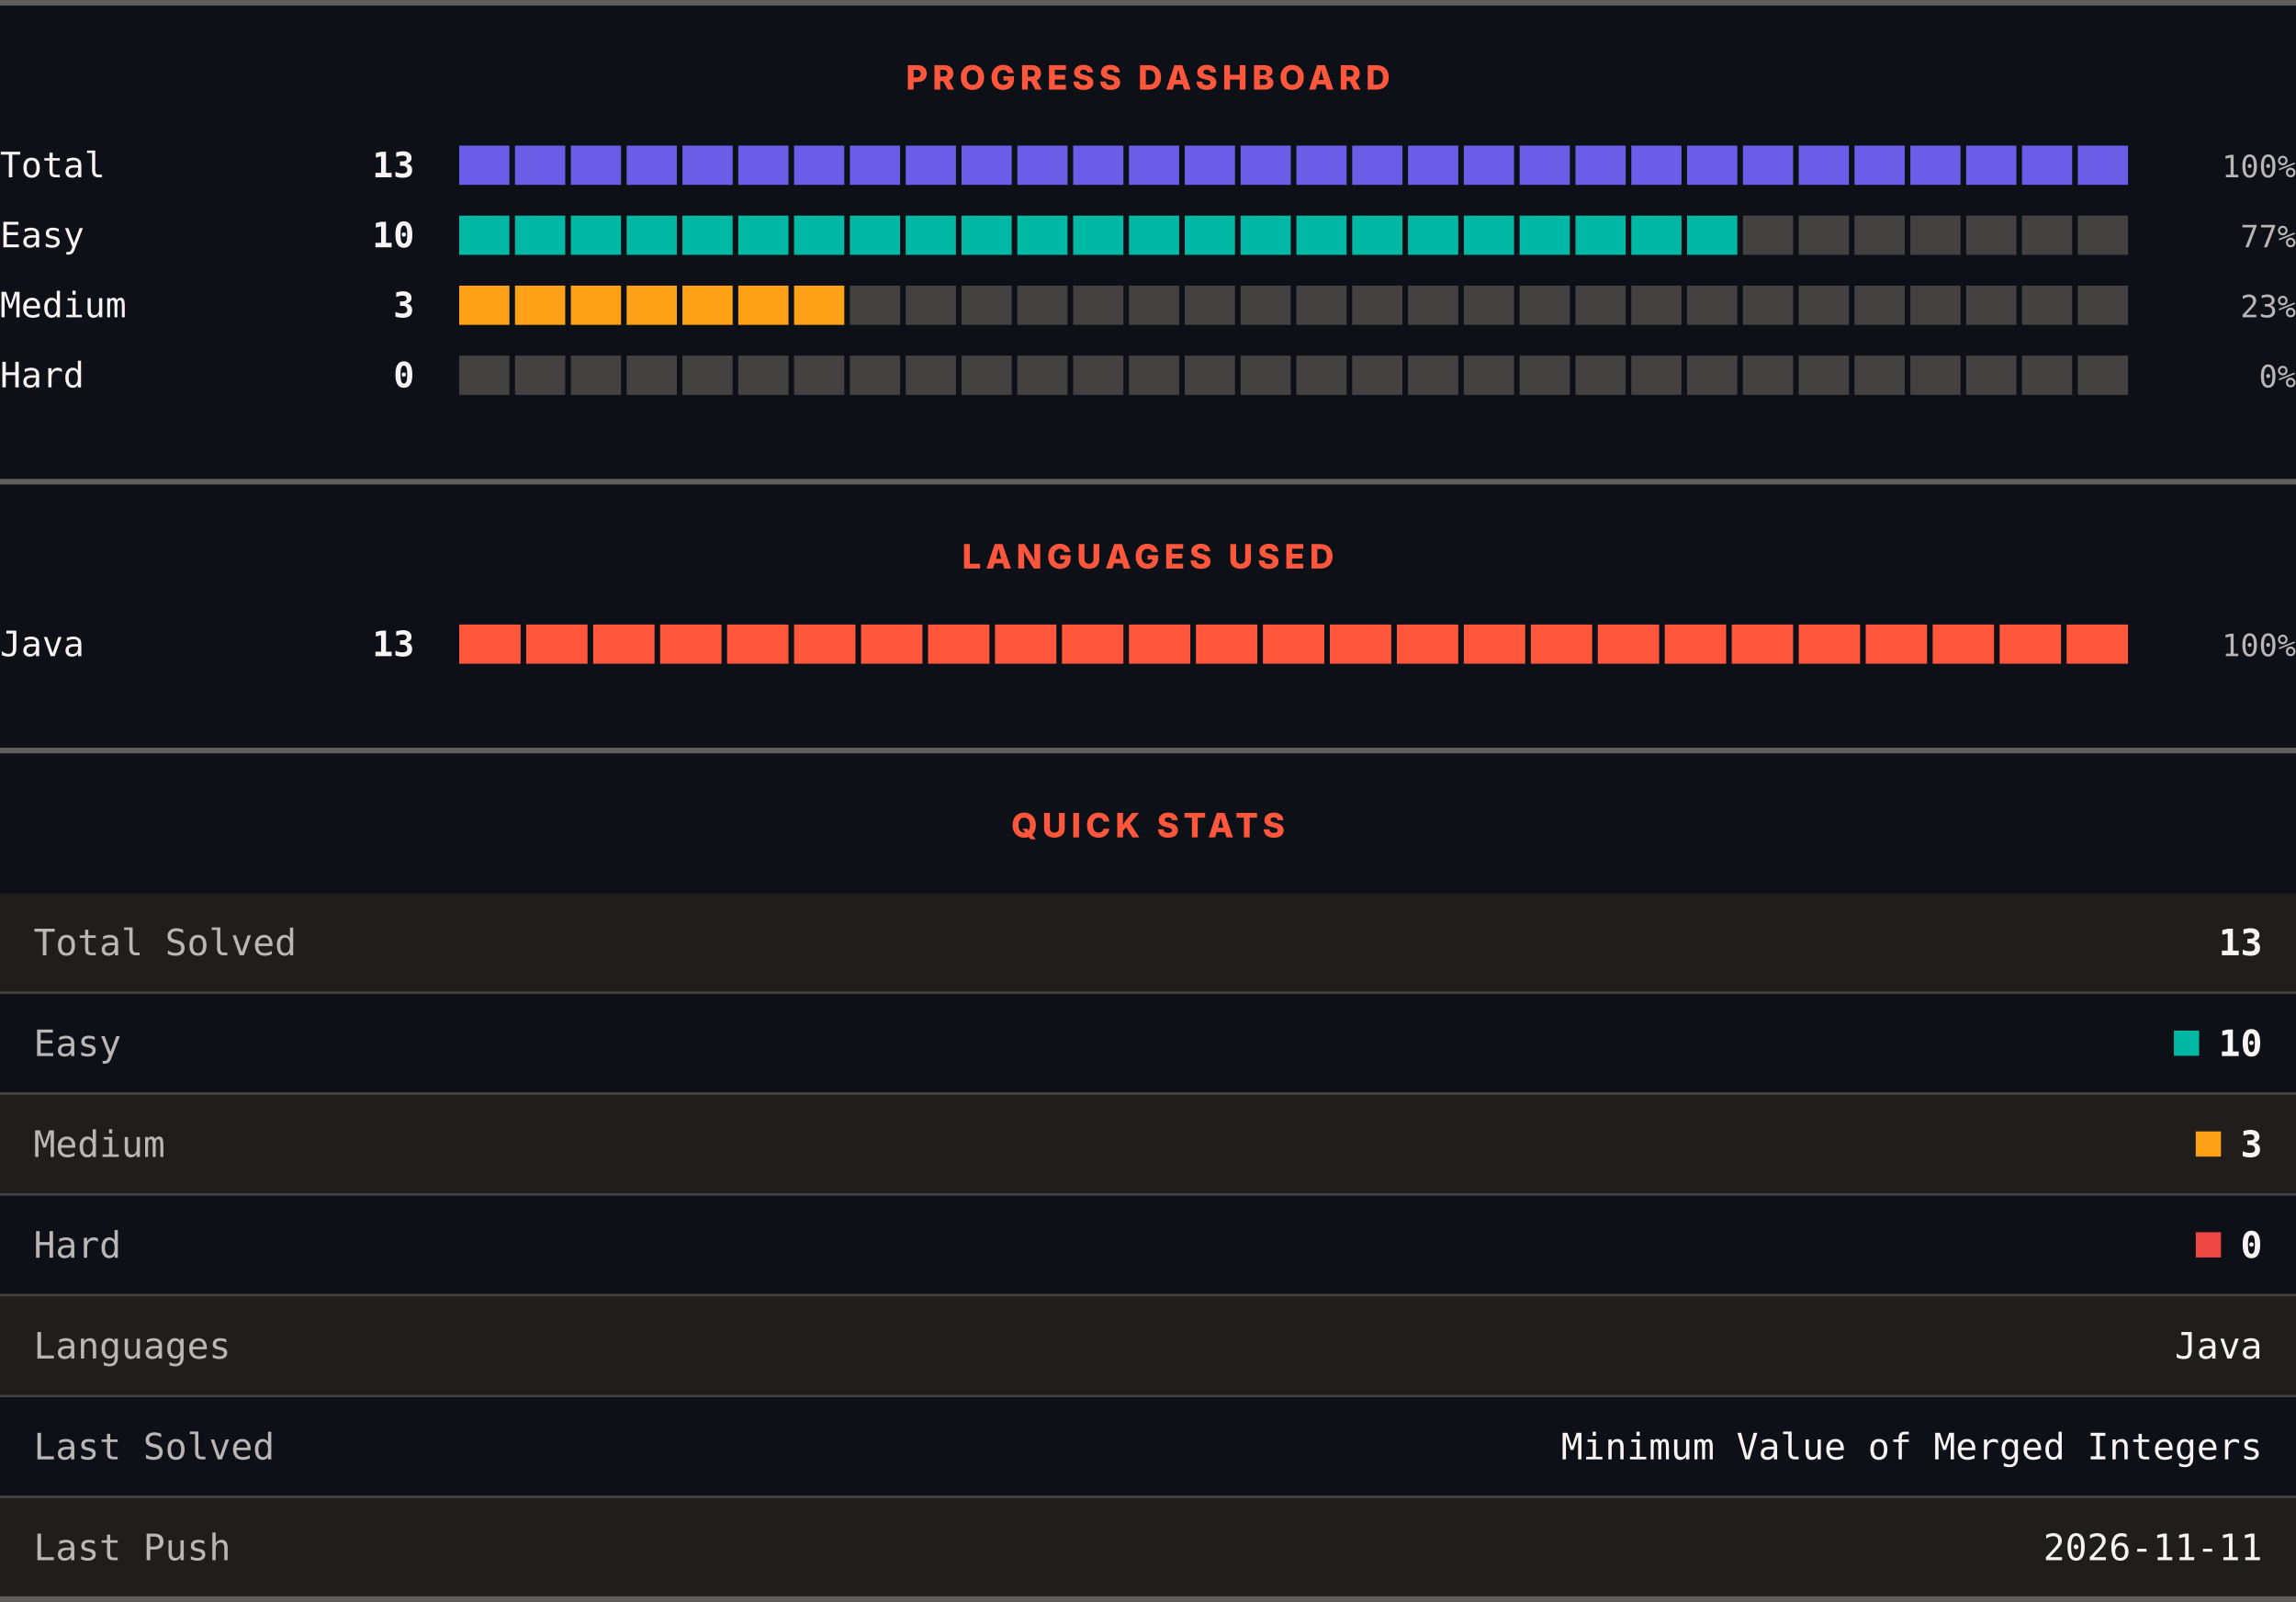
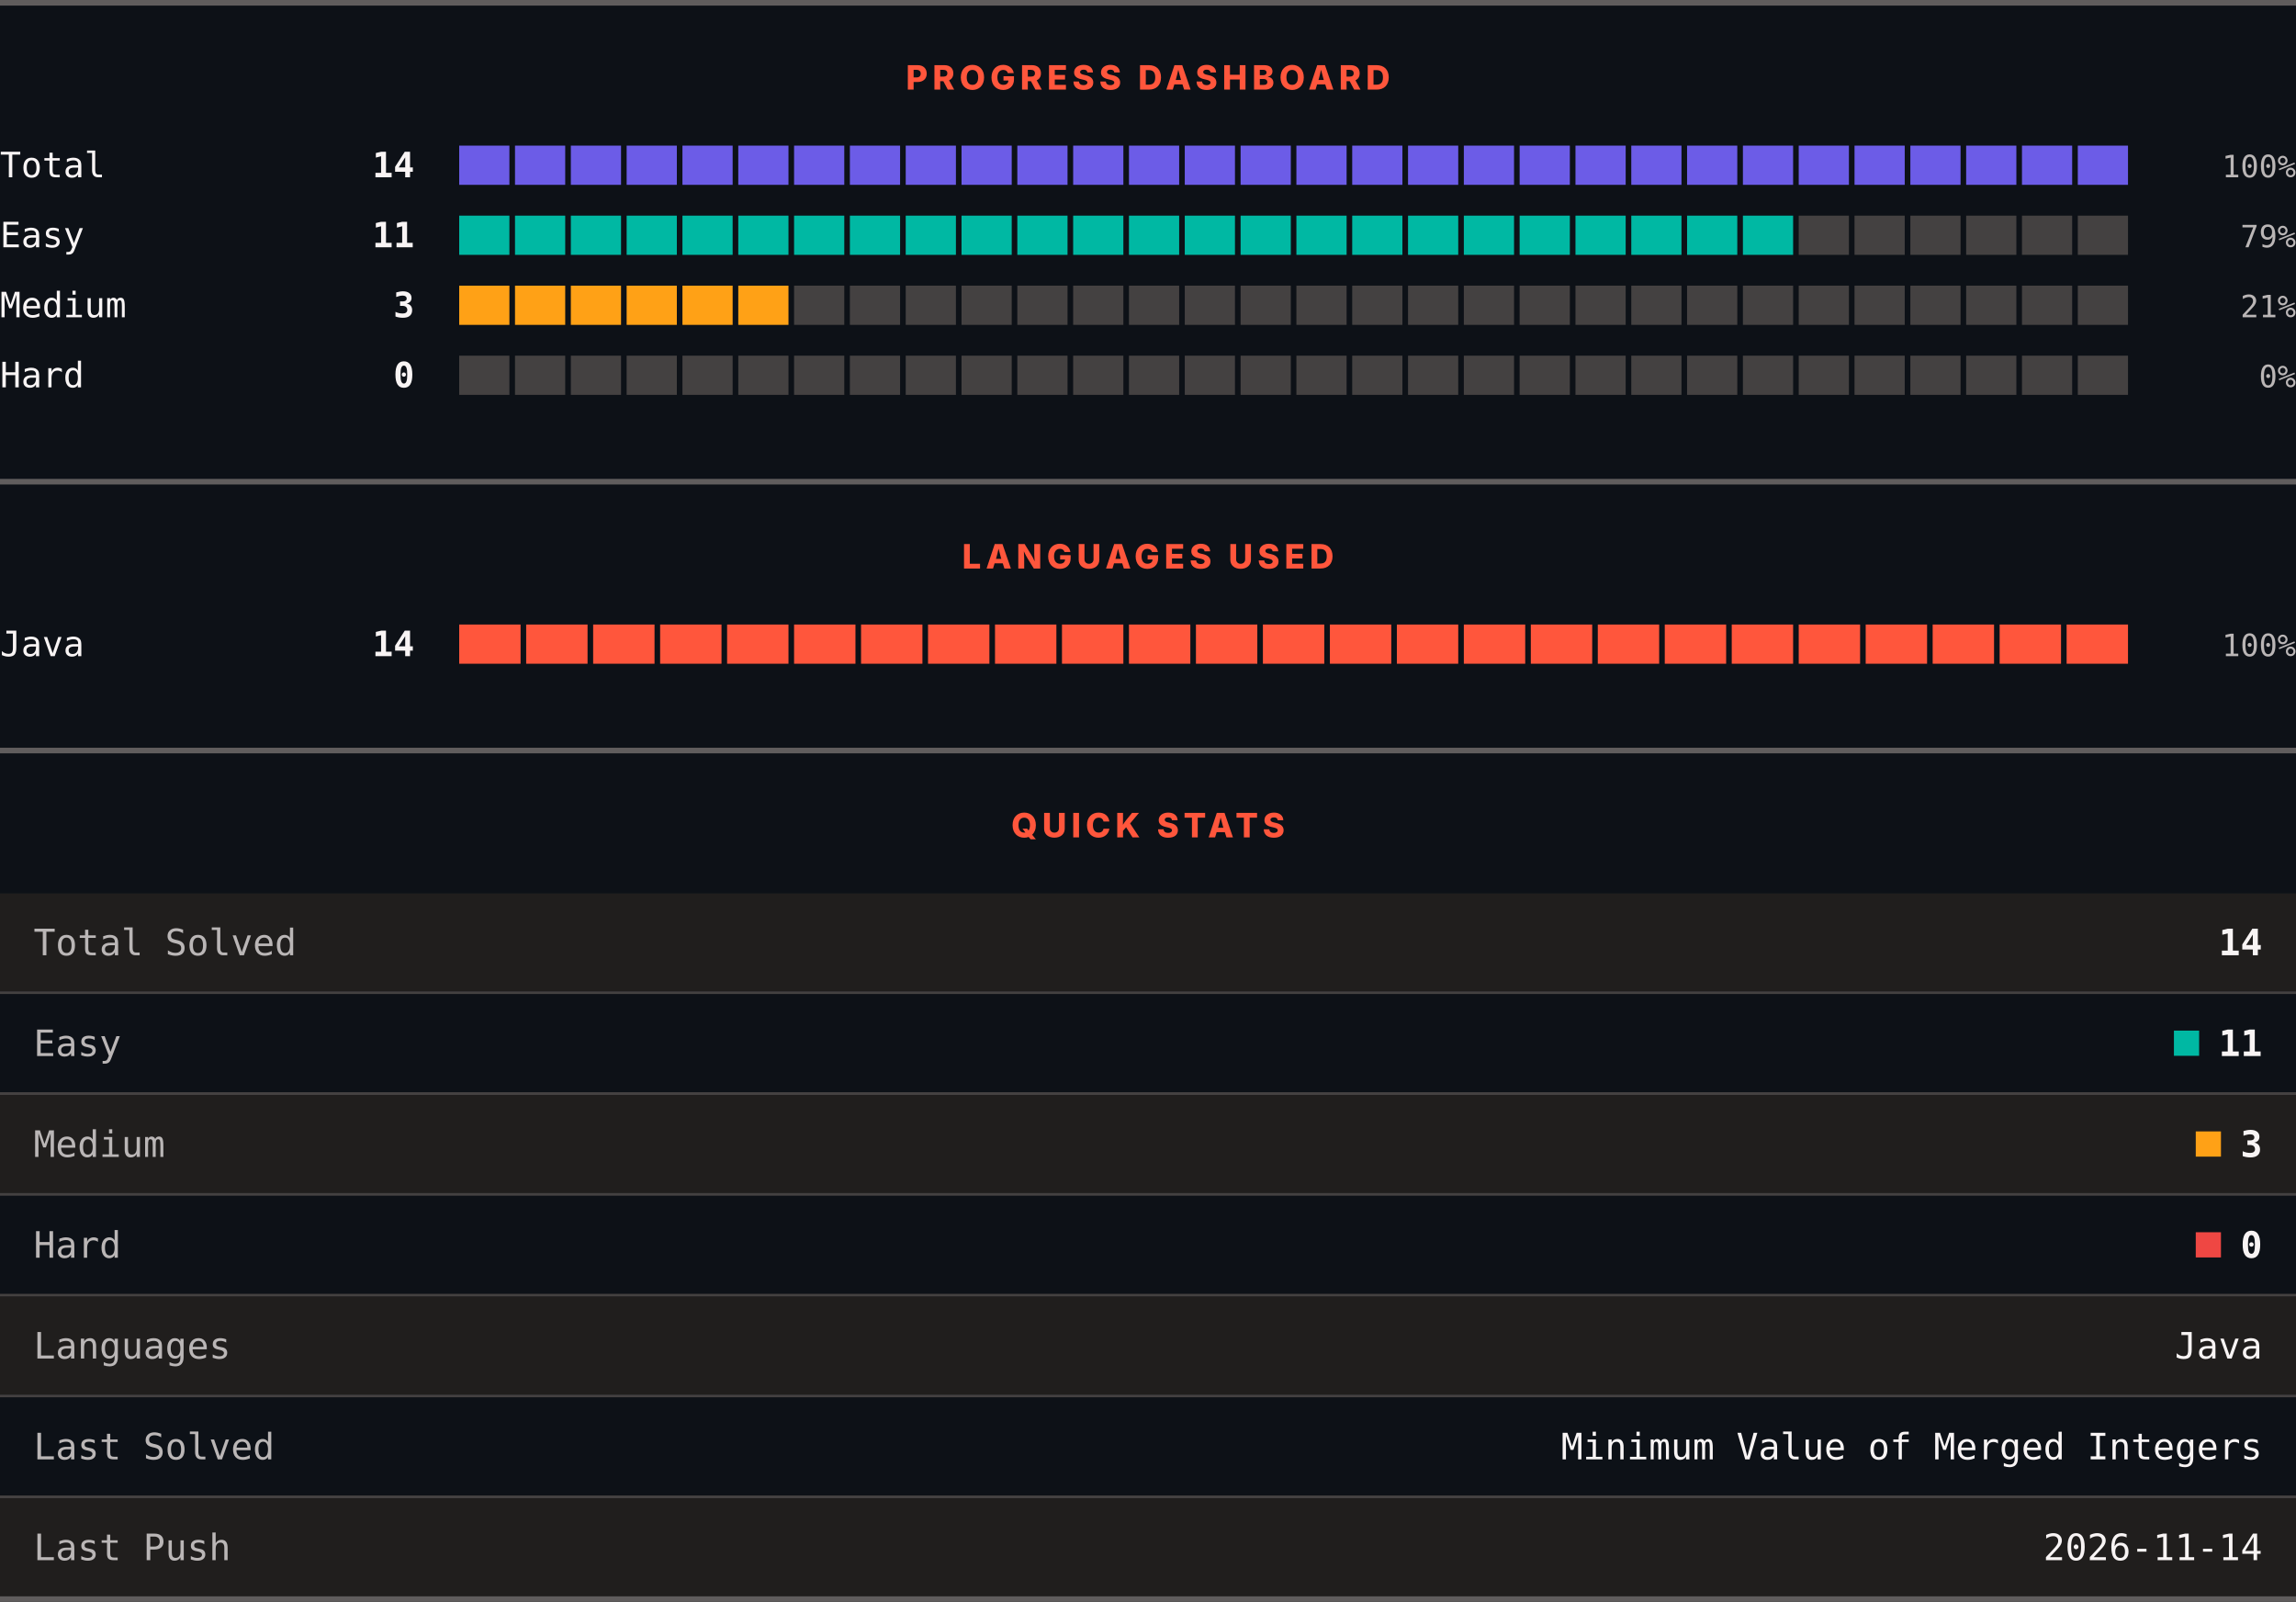
<svg xmlns="http://www.w3.org/2000/svg" width="820" height="572" viewBox="0 0 820 572" role="img" aria-label="LeetCode progress, languages and quick stats">
  <rect width="820" height="572" fill="#0d1117" />
  <rect x="0" y="0" width="820" height="2" fill="#605d5d" />
  <text x="410" y="32" text-anchor="middle" font-family="Archivo, system-ui, -apple-system, Segoe UI, sans-serif" font-size="12" font-weight="800" letter-spacing="1.68" fill="#ff563c">PROGRESS DASHBOARD</text>
  <text x="0" y="63.3" font-family="ui-monospace, SFMono-Regular, Menlo, Consolas, monospace" font-size="12.5" fill="#f8f4f4">Total</text>
-   <text x="148" y="63.3" text-anchor="end" font-family="ui-monospace, SFMono-Regular, Menlo, Consolas, monospace" font-size="12.5" font-weight="700" fill="#f8f4f4">13</text>
+   <text x="148" y="63.3" text-anchor="end" font-family="ui-monospace, SFMono-Regular, Menlo, Consolas, monospace" font-size="12.5" font-weight="700" fill="#f8f4f4">14</text>
  <rect x="164.00" y="52" width="17.93" height="14" fill="#6c5ce7" />
  <rect x="183.93" y="52" width="17.93" height="14" fill="#6c5ce7" />
  <rect x="203.87" y="52" width="17.93" height="14" fill="#6c5ce7" />
  <rect x="223.80" y="52" width="17.93" height="14" fill="#6c5ce7" />
  <rect x="243.73" y="52" width="17.93" height="14" fill="#6c5ce7" />
  <rect x="263.67" y="52" width="17.93" height="14" fill="#6c5ce7" />
  <rect x="283.60" y="52" width="17.93" height="14" fill="#6c5ce7" />
  <rect x="303.53" y="52" width="17.93" height="14" fill="#6c5ce7" />
  <rect x="323.47" y="52" width="17.93" height="14" fill="#6c5ce7" />
  <rect x="343.40" y="52" width="17.93" height="14" fill="#6c5ce7" />
  <rect x="363.33" y="52" width="17.93" height="14" fill="#6c5ce7" />
  <rect x="383.27" y="52" width="17.93" height="14" fill="#6c5ce7" />
  <rect x="403.20" y="52" width="17.93" height="14" fill="#6c5ce7" />
  <rect x="423.13" y="52" width="17.93" height="14" fill="#6c5ce7" />
  <rect x="443.07" y="52" width="17.93" height="14" fill="#6c5ce7" />
  <rect x="463.00" y="52" width="17.93" height="14" fill="#6c5ce7" />
  <rect x="482.93" y="52" width="17.93" height="14" fill="#6c5ce7" />
  <rect x="502.87" y="52" width="17.93" height="14" fill="#6c5ce7" />
  <rect x="522.80" y="52" width="17.93" height="14" fill="#6c5ce7" />
  <rect x="542.73" y="52" width="17.93" height="14" fill="#6c5ce7" />
  <rect x="562.67" y="52" width="17.93" height="14" fill="#6c5ce7" />
  <rect x="582.60" y="52" width="17.93" height="14" fill="#6c5ce7" />
  <rect x="602.53" y="52" width="17.93" height="14" fill="#6c5ce7" />
  <rect x="622.47" y="52" width="17.93" height="14" fill="#6c5ce7" />
  <rect x="642.40" y="52" width="17.93" height="14" fill="#6c5ce7" />
  <rect x="662.33" y="52" width="17.93" height="14" fill="#6c5ce7" />
  <rect x="682.27" y="52" width="17.93" height="14" fill="#6c5ce7" />
  <rect x="702.20" y="52" width="17.93" height="14" fill="#6c5ce7" />
  <rect x="722.13" y="52" width="17.93" height="14" fill="#6c5ce7" />
  <rect x="742.07" y="52" width="17.93" height="14" fill="#6c5ce7" />
  <text x="820" y="63.3" text-anchor="end" font-family="ui-monospace, SFMono-Regular, Menlo, Consolas, monospace" font-size="11" fill="#bab6b6">100%</text>
  <text x="0" y="88.3" font-family="ui-monospace, SFMono-Regular, Menlo, Consolas, monospace" font-size="12.5" fill="#f8f4f4">Easy</text>
-   <text x="148" y="88.3" text-anchor="end" font-family="ui-monospace, SFMono-Regular, Menlo, Consolas, monospace" font-size="12.5" font-weight="700" fill="#f8f4f4">10</text>
+   <text x="148" y="88.3" text-anchor="end" font-family="ui-monospace, SFMono-Regular, Menlo, Consolas, monospace" font-size="12.5" font-weight="700" fill="#f8f4f4">11</text>
  <rect x="164.00" y="77" width="17.93" height="14" fill="#00b8a3" />
  <rect x="183.93" y="77" width="17.93" height="14" fill="#00b8a3" />
  <rect x="203.87" y="77" width="17.93" height="14" fill="#00b8a3" />
  <rect x="223.80" y="77" width="17.93" height="14" fill="#00b8a3" />
  <rect x="243.73" y="77" width="17.93" height="14" fill="#00b8a3" />
  <rect x="263.67" y="77" width="17.93" height="14" fill="#00b8a3" />
  <rect x="283.60" y="77" width="17.93" height="14" fill="#00b8a3" />
  <rect x="303.53" y="77" width="17.93" height="14" fill="#00b8a3" />
  <rect x="323.47" y="77" width="17.93" height="14" fill="#00b8a3" />
  <rect x="343.40" y="77" width="17.93" height="14" fill="#00b8a3" />
  <rect x="363.33" y="77" width="17.93" height="14" fill="#00b8a3" />
  <rect x="383.27" y="77" width="17.93" height="14" fill="#00b8a3" />
  <rect x="403.20" y="77" width="17.93" height="14" fill="#00b8a3" />
  <rect x="423.13" y="77" width="17.93" height="14" fill="#00b8a3" />
  <rect x="443.07" y="77" width="17.93" height="14" fill="#00b8a3" />
  <rect x="463.00" y="77" width="17.93" height="14" fill="#00b8a3" />
  <rect x="482.93" y="77" width="17.93" height="14" fill="#00b8a3" />
  <rect x="502.87" y="77" width="17.93" height="14" fill="#00b8a3" />
  <rect x="522.80" y="77" width="17.93" height="14" fill="#00b8a3" />
  <rect x="542.73" y="77" width="17.93" height="14" fill="#00b8a3" />
  <rect x="562.67" y="77" width="17.93" height="14" fill="#00b8a3" />
  <rect x="582.60" y="77" width="17.93" height="14" fill="#00b8a3" />
  <rect x="602.53" y="77" width="17.93" height="14" fill="#00b8a3" />
-   <rect x="622.47" y="77" width="17.93" height="14" fill="#444141" />
+   <rect x="622.47" y="77" width="17.93" height="14" fill="#00b8a3" />
  <rect x="642.40" y="77" width="17.93" height="14" fill="#444141" />
  <rect x="662.33" y="77" width="17.93" height="14" fill="#444141" />
  <rect x="682.27" y="77" width="17.93" height="14" fill="#444141" />
  <rect x="702.20" y="77" width="17.93" height="14" fill="#444141" />
  <rect x="722.13" y="77" width="17.93" height="14" fill="#444141" />
  <rect x="742.07" y="77" width="17.93" height="14" fill="#444141" />
-   <text x="820" y="88.3" text-anchor="end" font-family="ui-monospace, SFMono-Regular, Menlo, Consolas, monospace" font-size="11" fill="#bab6b6">77%</text>
+   <text x="820" y="88.3" text-anchor="end" font-family="ui-monospace, SFMono-Regular, Menlo, Consolas, monospace" font-size="11" fill="#bab6b6">79%</text>
  <text x="0" y="113.3" font-family="ui-monospace, SFMono-Regular, Menlo, Consolas, monospace" font-size="12.5" fill="#f8f4f4">Medium</text>
  <text x="148" y="113.3" text-anchor="end" font-family="ui-monospace, SFMono-Regular, Menlo, Consolas, monospace" font-size="12.5" font-weight="700" fill="#f8f4f4">3</text>
  <rect x="164.00" y="102" width="17.93" height="14" fill="#ffa116" />
  <rect x="183.93" y="102" width="17.93" height="14" fill="#ffa116" />
  <rect x="203.87" y="102" width="17.93" height="14" fill="#ffa116" />
  <rect x="223.80" y="102" width="17.93" height="14" fill="#ffa116" />
  <rect x="243.73" y="102" width="17.93" height="14" fill="#ffa116" />
  <rect x="263.67" y="102" width="17.93" height="14" fill="#ffa116" />
-   <rect x="283.60" y="102" width="17.93" height="14" fill="#ffa116" />
+   <rect x="283.60" y="102" width="17.93" height="14" fill="#444141" />
  <rect x="303.53" y="102" width="17.93" height="14" fill="#444141" />
  <rect x="323.47" y="102" width="17.93" height="14" fill="#444141" />
  <rect x="343.40" y="102" width="17.93" height="14" fill="#444141" />
  <rect x="363.33" y="102" width="17.93" height="14" fill="#444141" />
  <rect x="383.27" y="102" width="17.93" height="14" fill="#444141" />
  <rect x="403.20" y="102" width="17.93" height="14" fill="#444141" />
  <rect x="423.13" y="102" width="17.93" height="14" fill="#444141" />
  <rect x="443.07" y="102" width="17.93" height="14" fill="#444141" />
  <rect x="463.00" y="102" width="17.93" height="14" fill="#444141" />
  <rect x="482.93" y="102" width="17.93" height="14" fill="#444141" />
  <rect x="502.87" y="102" width="17.93" height="14" fill="#444141" />
  <rect x="522.80" y="102" width="17.93" height="14" fill="#444141" />
  <rect x="542.73" y="102" width="17.93" height="14" fill="#444141" />
  <rect x="562.67" y="102" width="17.93" height="14" fill="#444141" />
  <rect x="582.60" y="102" width="17.93" height="14" fill="#444141" />
  <rect x="602.53" y="102" width="17.93" height="14" fill="#444141" />
  <rect x="622.47" y="102" width="17.93" height="14" fill="#444141" />
  <rect x="642.40" y="102" width="17.93" height="14" fill="#444141" />
  <rect x="662.33" y="102" width="17.93" height="14" fill="#444141" />
  <rect x="682.27" y="102" width="17.93" height="14" fill="#444141" />
  <rect x="702.20" y="102" width="17.93" height="14" fill="#444141" />
  <rect x="722.13" y="102" width="17.93" height="14" fill="#444141" />
  <rect x="742.07" y="102" width="17.93" height="14" fill="#444141" />
-   <text x="820" y="113.3" text-anchor="end" font-family="ui-monospace, SFMono-Regular, Menlo, Consolas, monospace" font-size="11" fill="#bab6b6">23%</text>
+   <text x="820" y="113.3" text-anchor="end" font-family="ui-monospace, SFMono-Regular, Menlo, Consolas, monospace" font-size="11" fill="#bab6b6">21%</text>
  <text x="0" y="138.3" font-family="ui-monospace, SFMono-Regular, Menlo, Consolas, monospace" font-size="12.5" fill="#f8f4f4">Hard</text>
  <text x="148" y="138.3" text-anchor="end" font-family="ui-monospace, SFMono-Regular, Menlo, Consolas, monospace" font-size="12.5" font-weight="700" fill="#f8f4f4">0</text>
  <rect x="164.00" y="127" width="17.93" height="14" fill="#444141" />
  <rect x="183.93" y="127" width="17.93" height="14" fill="#444141" />
  <rect x="203.87" y="127" width="17.93" height="14" fill="#444141" />
  <rect x="223.80" y="127" width="17.93" height="14" fill="#444141" />
  <rect x="243.73" y="127" width="17.93" height="14" fill="#444141" />
  <rect x="263.67" y="127" width="17.93" height="14" fill="#444141" />
  <rect x="283.60" y="127" width="17.93" height="14" fill="#444141" />
  <rect x="303.53" y="127" width="17.93" height="14" fill="#444141" />
  <rect x="323.47" y="127" width="17.93" height="14" fill="#444141" />
  <rect x="343.40" y="127" width="17.93" height="14" fill="#444141" />
  <rect x="363.33" y="127" width="17.93" height="14" fill="#444141" />
  <rect x="383.27" y="127" width="17.93" height="14" fill="#444141" />
  <rect x="403.20" y="127" width="17.93" height="14" fill="#444141" />
  <rect x="423.13" y="127" width="17.93" height="14" fill="#444141" />
  <rect x="443.07" y="127" width="17.93" height="14" fill="#444141" />
  <rect x="463.00" y="127" width="17.93" height="14" fill="#444141" />
  <rect x="482.93" y="127" width="17.93" height="14" fill="#444141" />
  <rect x="502.87" y="127" width="17.93" height="14" fill="#444141" />
  <rect x="522.80" y="127" width="17.93" height="14" fill="#444141" />
  <rect x="542.73" y="127" width="17.93" height="14" fill="#444141" />
  <rect x="562.67" y="127" width="17.93" height="14" fill="#444141" />
  <rect x="582.60" y="127" width="17.93" height="14" fill="#444141" />
  <rect x="602.53" y="127" width="17.93" height="14" fill="#444141" />
  <rect x="622.47" y="127" width="17.93" height="14" fill="#444141" />
  <rect x="642.40" y="127" width="17.93" height="14" fill="#444141" />
  <rect x="662.33" y="127" width="17.93" height="14" fill="#444141" />
  <rect x="682.27" y="127" width="17.93" height="14" fill="#444141" />
  <rect x="702.20" y="127" width="17.93" height="14" fill="#444141" />
  <rect x="722.13" y="127" width="17.93" height="14" fill="#444141" />
  <rect x="742.07" y="127" width="17.93" height="14" fill="#444141" />
  <text x="820" y="138.3" text-anchor="end" font-family="ui-monospace, SFMono-Regular, Menlo, Consolas, monospace" font-size="11" fill="#bab6b6">0%</text>
  <rect x="0" y="171" width="820" height="2" fill="#605d5d" />
  <text x="410" y="203" text-anchor="middle" font-family="Archivo, system-ui, -apple-system, Segoe UI, sans-serif" font-size="12" font-weight="800" letter-spacing="1.68" fill="#ff563c">LANGUAGES USED</text>
  <text x="0" y="234.3" font-family="ui-monospace, SFMono-Regular, Menlo, Consolas, monospace" font-size="12.5" fill="#f8f4f4">Java</text>
-   <text x="148" y="234.3" text-anchor="end" font-family="ui-monospace, SFMono-Regular, Menlo, Consolas, monospace" font-size="12.5" font-weight="700" fill="#f8f4f4">13</text>
+   <text x="148" y="234.3" text-anchor="end" font-family="ui-monospace, SFMono-Regular, Menlo, Consolas, monospace" font-size="12.5" font-weight="700" fill="#f8f4f4">14</text>
  <rect x="164.00" y="223" width="21.92" height="14" fill="#ff563c" />
  <rect x="187.92" y="223" width="21.92" height="14" fill="#ff563c" />
  <rect x="211.84" y="223" width="21.92" height="14" fill="#ff563c" />
  <rect x="235.76" y="223" width="21.92" height="14" fill="#ff563c" />
  <rect x="259.68" y="223" width="21.92" height="14" fill="#ff563c" />
  <rect x="283.60" y="223" width="21.92" height="14" fill="#ff563c" />
  <rect x="307.52" y="223" width="21.92" height="14" fill="#ff563c" />
  <rect x="331.44" y="223" width="21.92" height="14" fill="#ff563c" />
  <rect x="355.36" y="223" width="21.92" height="14" fill="#ff563c" />
  <rect x="379.28" y="223" width="21.92" height="14" fill="#ff563c" />
  <rect x="403.20" y="223" width="21.92" height="14" fill="#ff563c" />
  <rect x="427.12" y="223" width="21.92" height="14" fill="#ff563c" />
  <rect x="451.04" y="223" width="21.92" height="14" fill="#ff563c" />
  <rect x="474.96" y="223" width="21.92" height="14" fill="#ff563c" />
  <rect x="498.88" y="223" width="21.92" height="14" fill="#ff563c" />
  <rect x="522.80" y="223" width="21.92" height="14" fill="#ff563c" />
  <rect x="546.72" y="223" width="21.92" height="14" fill="#ff563c" />
  <rect x="570.64" y="223" width="21.92" height="14" fill="#ff563c" />
  <rect x="594.56" y="223" width="21.92" height="14" fill="#ff563c" />
  <rect x="618.48" y="223" width="21.92" height="14" fill="#ff563c" />
  <rect x="642.40" y="223" width="21.92" height="14" fill="#ff563c" />
  <rect x="666.32" y="223" width="21.92" height="14" fill="#ff563c" />
  <rect x="690.24" y="223" width="21.92" height="14" fill="#ff563c" />
  <rect x="714.16" y="223" width="21.92" height="14" fill="#ff563c" />
  <rect x="738.08" y="223" width="21.92" height="14" fill="#ff563c" />
  <text x="820" y="234.3" text-anchor="end" font-family="ui-monospace, SFMono-Regular, Menlo, Consolas, monospace" font-size="11" fill="#bab6b6">100%</text>
  <rect x="0" y="267" width="820" height="2" fill="#605d5d" />
  <text x="410" y="299" text-anchor="middle" font-family="Archivo, system-ui, -apple-system, Segoe UI, sans-serif" font-size="12" font-weight="800" letter-spacing="1.68" fill="#ff563c">QUICK STATS</text>
  <rect x="0" y="319" width="820" height="35" fill="#201e1d" />
  <text x="12" y="341.1" font-family="ui-monospace, SFMono-Regular, Menlo, Consolas, monospace" font-size="13" fill="#bab6b6">Total Solved</text>
-   <text x="808" y="341.1" text-anchor="end" font-family="ui-monospace, SFMono-Regular, Menlo, Consolas, monospace" font-size="13" font-weight="700" fill="#f8f4f4">13</text>
+   <text x="808" y="341.1" text-anchor="end" font-family="ui-monospace, SFMono-Regular, Menlo, Consolas, monospace" font-size="13" font-weight="700" fill="#f8f4f4">14</text>
  <rect x="0" y="354" width="820" height="1" fill="#444141" />
  <rect x="0" y="355" width="820" height="35" fill="#0d1117" />
  <text x="12" y="377.1" font-family="ui-monospace, SFMono-Regular, Menlo, Consolas, monospace" font-size="13" fill="#bab6b6">Easy</text>
  <rect x="776.4" y="368" width="9" height="9" fill="#00b8a3" />
-   <text x="808" y="377.1" text-anchor="end" font-family="ui-monospace, SFMono-Regular, Menlo, Consolas, monospace" font-size="13" font-weight="700" fill="#f8f4f4">10</text>
+   <text x="808" y="377.1" text-anchor="end" font-family="ui-monospace, SFMono-Regular, Menlo, Consolas, monospace" font-size="13" font-weight="700" fill="#f8f4f4">11</text>
  <rect x="0" y="390" width="820" height="1" fill="#444141" />
  <rect x="0" y="391" width="820" height="35" fill="#201e1d" />
  <text x="12" y="413.1" font-family="ui-monospace, SFMono-Regular, Menlo, Consolas, monospace" font-size="13" fill="#bab6b6">Medium</text>
  <rect x="784.2" y="404" width="9" height="9" fill="#ffa116" />
  <text x="808" y="413.1" text-anchor="end" font-family="ui-monospace, SFMono-Regular, Menlo, Consolas, monospace" font-size="13" font-weight="700" fill="#f8f4f4">3</text>
  <rect x="0" y="426" width="820" height="1" fill="#444141" />
  <rect x="0" y="427" width="820" height="35" fill="#0d1117" />
  <text x="12" y="449.1" font-family="ui-monospace, SFMono-Regular, Menlo, Consolas, monospace" font-size="13" fill="#bab6b6">Hard</text>
  <rect x="784.2" y="440" width="9" height="9" fill="#ef4743" />
  <text x="808" y="449.1" text-anchor="end" font-family="ui-monospace, SFMono-Regular, Menlo, Consolas, monospace" font-size="13" font-weight="700" fill="#f8f4f4">0</text>
  <rect x="0" y="462" width="820" height="1" fill="#444141" />
  <rect x="0" y="463" width="820" height="35" fill="#201e1d" />
  <text x="12" y="485.1" font-family="ui-monospace, SFMono-Regular, Menlo, Consolas, monospace" font-size="13" fill="#bab6b6">Languages</text>
  <text x="808" y="485.1" text-anchor="end" font-family="ui-monospace, SFMono-Regular, Menlo, Consolas, monospace" font-size="13" fill="#f8f4f4">Java</text>
  <rect x="0" y="498" width="820" height="1" fill="#444141" />
  <rect x="0" y="499" width="820" height="35" fill="#0d1117" />
  <text x="12" y="521.1" font-family="ui-monospace, SFMono-Regular, Menlo, Consolas, monospace" font-size="13" fill="#bab6b6">Last Solved</text>
  <text x="808" y="521.1" text-anchor="end" font-family="ui-monospace, SFMono-Regular, Menlo, Consolas, monospace" font-size="13" fill="#f8f4f4">Minimum Value of Merged Integers</text>
  <rect x="0" y="534" width="820" height="1" fill="#444141" />
  <rect x="0" y="535" width="820" height="35" fill="#201e1d" />
  <text x="12" y="557.1" font-family="ui-monospace, SFMono-Regular, Menlo, Consolas, monospace" font-size="13" fill="#bab6b6">Last Push</text>
-   <text x="808" y="557.1" text-anchor="end" font-family="ui-monospace, SFMono-Regular, Menlo, Consolas, monospace" font-size="13" fill="#f8f4f4">2026-11-11</text>
+   <text x="808" y="557.1" text-anchor="end" font-family="ui-monospace, SFMono-Regular, Menlo, Consolas, monospace" font-size="13" fill="#f8f4f4">2026-11-14</text>
  <rect x="0" y="570" width="820" height="2" fill="#605d5d" />
</svg>
